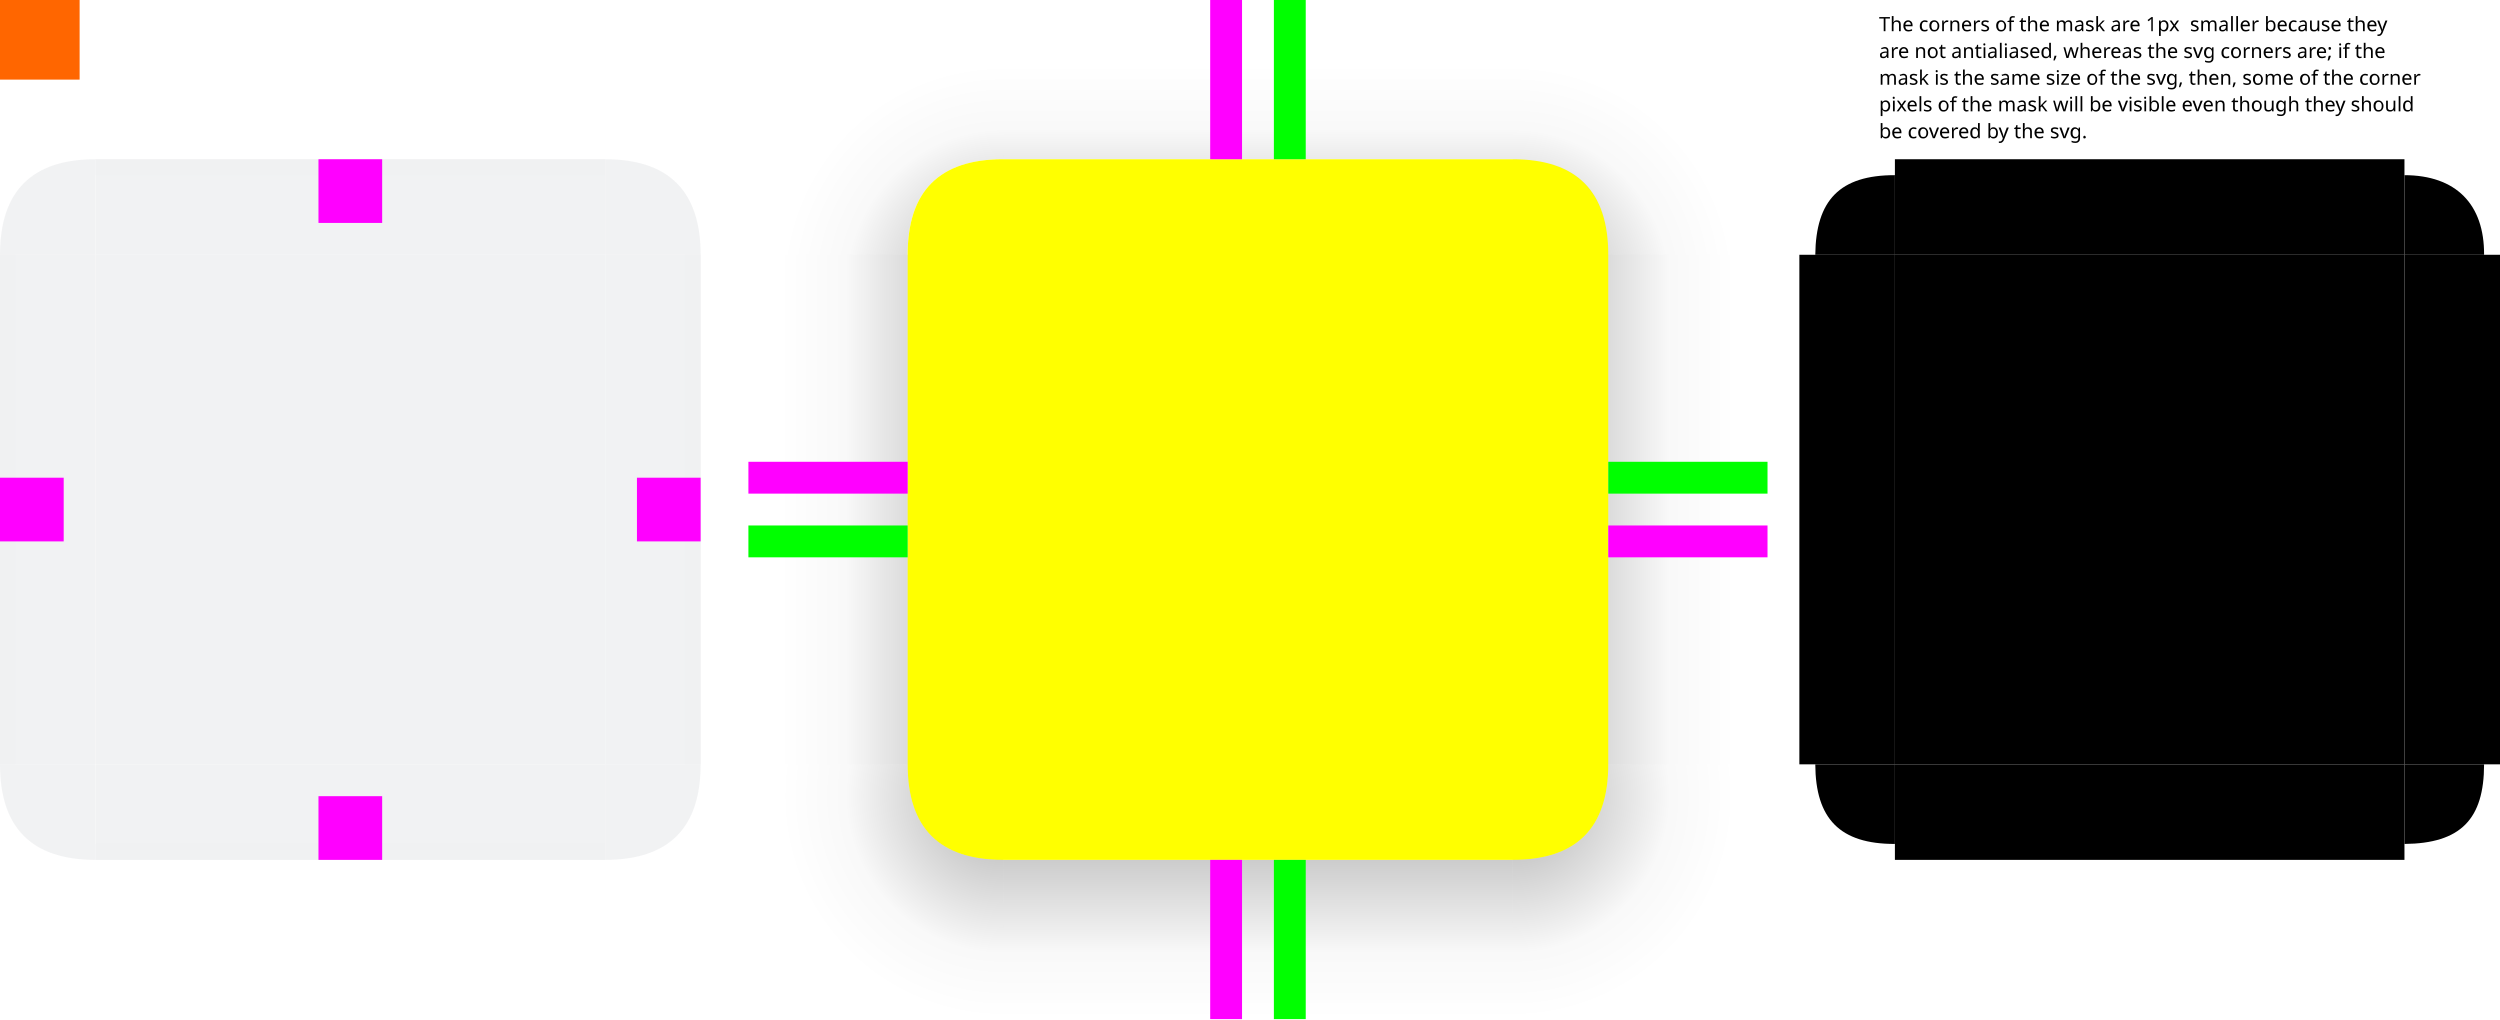
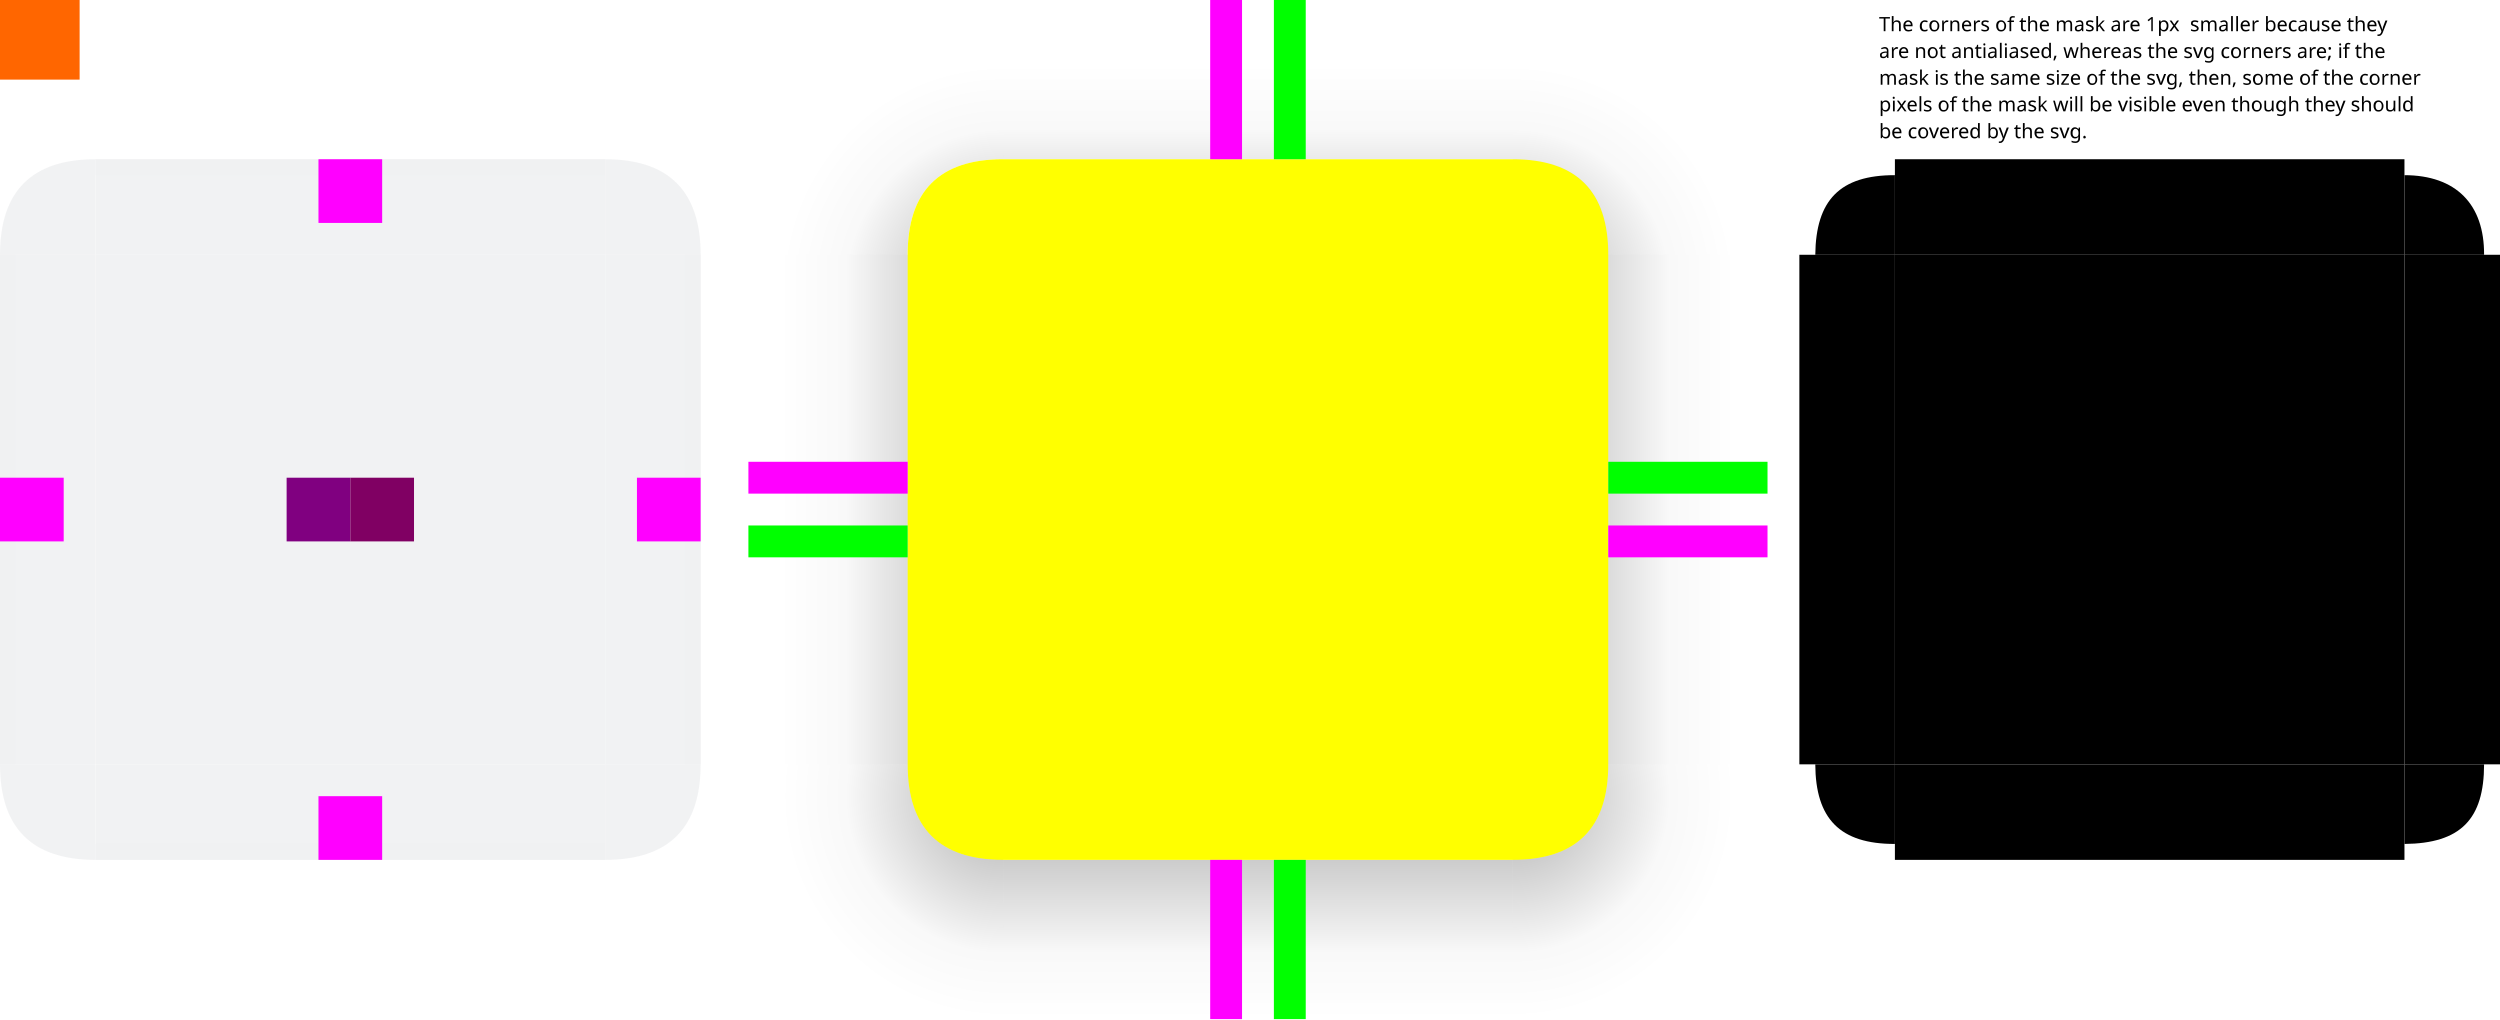
<svg xmlns="http://www.w3.org/2000/svg" xmlns:xlink="http://www.w3.org/1999/xlink" id="svg2" height="64" viewBox="0 0 157 64" width="157" version="1.1">
  <defs id="defs15">
    <style type="text/css" id="current-color-scheme">
            .ColorScheme-Text {
                color:#232629;
                stop-color:#232629;
            }
            .ColorScheme-Background {
                color:#eff0f1;
                stop-color:#eff0f1;
            }
        </style>
    <linearGradient id="shadow-side" gradientUnits="userSpaceOnUse">
      <stop id="stop1762" offset="0" style="stop-color:#000;stop-opacity:.2" />
      <stop id="stop1760" offset=".333" style="stop-color:#000;stop-opacity:.1" />
      <stop id="stop1758" offset=".5" style="stop-color:#000;stop-opacity:.05" />
      <stop id="stop1756" offset=".583" style="stop-color:#000;stop-opacity:.025" />
      <stop id="stop1754" offset="1" style="stop-color:#000;stop-opacity:0" />
    </linearGradient>
    <linearGradient id="shadow-corner" gradientUnits="userSpaceOnUse">
      <stop id="stop11958" offset="0" style="stop-color:#000;stop-opacity:1" />
      <stop id="stop11960" offset=".286" style="stop-color:#000;stop-opacity:.2" />
      <stop id="stop11962" offset=".524" style="stop-color:#000;stop-opacity:.1" />
      <stop id="stop11966" offset=".643" style="stop-color:#000;stop-opacity:.05" />
      <stop id="stop11968" offset=".702" style="stop-color:#000;stop-opacity:.025" />
      <stop id="stop11970" offset="1" style="stop-color:#000;stop-opacity:0" />
    </linearGradient>
    <linearGradient xlink:href="#shadow-side" id="linearGradient1734" gradientUnits="userSpaceOnUse" x1="16" y1="6" x2="16" y2="16" />
    <linearGradient xlink:href="#shadow-side" id="linearGradient1984" gradientUnits="userSpaceOnUse" x1="12" y1="16" x2="2" y2="16" />
    <linearGradient xlink:href="#shadow-side" id="linearGradient4945" gradientUnits="userSpaceOnUse" x1="16" y1="14" x2="16" y2="4" />
    <linearGradient xlink:href="#shadow-side" id="linearGradient8667" gradientUnits="userSpaceOnUse" x1="4" y1="16" x2="14" y2="16" />
    <radialGradient xlink:href="#shadow-corner" id="radialGradient3268" cx="95" cy="50" fx="95" fy="50" r="6.5" gradientUnits="userSpaceOnUse" gradientTransform="matrix(0,2.153846,-2.153846,0,107.6923,-202.6154)" />
    <radialGradient xlink:href="#shadow-corner" id="radialGradient3268-4" cx="95" cy="50" fx="95" fy="50" r="6.5" gradientUnits="userSpaceOnUse" gradientTransform="matrix(0,2.153846,-2.153846,0,107.6923,-202.6154)" />
    <radialGradient xlink:href="#shadow-corner" id="radialGradient3268-6" cx="93.143" cy="50" fx="93.143" fy="50" r="6.5" gradientUnits="userSpaceOnUse" gradientTransform="matrix(0,2.153846,-2.153846,0,107.6923,-202.6154)" />
    <radialGradient xlink:href="#shadow-corner" id="radialGradient3268-6-6" cx="93.143" cy="50" fx="93.143" fy="50" r="6.5" gradientUnits="userSpaceOnUse" gradientTransform="matrix(0,2.153846,-2.153846,0,107.6923,-202.6154)" />
  </defs>
  <rect id="hint-tile-center" height="5" style="fill:#ff6600" width="5" x="0" y="0" />
  <g id="top" transform="translate(6,10)">
    <rect id="rect4152" height="6" style="opacity:0.85;fill:currentColor" class="ColorScheme-Background" width="32" x="0" y="0" />
    <path style="opacity:0.5" d="M 0,0 V 1 H 32 V 0 Z" id="path1337" class="ColorScheme-Background" fill="currentColor" />
  </g>
  <g id="bottom" transform="translate(6,48)">
    <rect id="rect4148" height="6" style="opacity:0.85;fill:currentColor" class="ColorScheme-Background" width="32" x="0" y="0" />
    <path style="opacity:0.5" d="M 0,5 V 6 H 32 V 5 Z" id="path1671" class="ColorScheme-Background" fill="currentColor" />
  </g>
  <g id="left" transform="translate(0,16)">
    <rect id="rect4144" height="32" style="opacity:0.85;fill:currentColor" class="ColorScheme-Background" width="6" x="0" y="0" />
    <path style="opacity:0.5" d="M 0,32 H 1 V 0 H 0 Z" id="path1785" class="ColorScheme-Background" fill="currentColor" />
  </g>
  <g id="right" transform="translate(38,16)">
    <rect id="rect4140" height="32" style="opacity:0.85;fill:currentColor" class="ColorScheme-Background" width="6" x="0" y="0" />
    <path style="opacity:0.5" d="M 5,32 H 6 V 0 H 5 Z" id="path1902" class="ColorScheme-Background" fill="currentColor" />
  </g>
  <g id="center" transform="translate(6,16)">
    <rect id="rect4138" height="32" style="opacity:0.85;fill:currentColor" class="ColorScheme-Background" width="32" x="0" y="0" />
  </g>
  <g id="topleft" transform="translate(0,10)">
    <path d="M 0,6 H 6 V 0 C 2,0 0,2 0,6 Z" style="opacity:0.85;fill:currentColor" class="ColorScheme-Background" id="path3115" />
  </g>
  <g id="topright" transform="translate(38,10)">
    <path d="M 0,0 V 6 H 6 C 6,2 4,0 0,0 Z" style="opacity:0.85;fill:currentColor" class="ColorScheme-Background" id="path3118" />
  </g>
  <g id="bottomleft" transform="translate(0,48)">
    <path d="M 6,6 V 0 H 0 c 0,4 2,6 6,6 z" style="opacity:0.85;fill:currentColor" class="ColorScheme-Background" id="path3124" />
  </g>
  <g id="bottomright" transform="translate(38,48)">
    <path d="M 0,6 V 0 H 6 C 6,4 4,6 0,6 Z" style="opacity:0.85;fill:currentColor" class="ColorScheme-Background" id="path3121" />
  </g>
  <rect id="hint-top-margin" height="4" style="fill:#ff00ff;stroke-width:1" width="4" x="20" y="10" />
  <rect id="hint-bottom-margin" height="4" style="fill:#ff00ff;stroke-width:1" width="4" x="20" y="50" />
  <rect id="hint-right-margin" height="4" style="fill:#ff00ff;stroke-width:1" width="4" x="40" y="30" />
  <rect id="hint-left-margin" height="4" style="fill:#ff00ff;stroke-width:1" width="4" x="0" y="30" />
  <rect id="hint-top-inset" height="9.99999993923e-09" style="fill:#00ff00" width="4" x="20" y="10" />
  <rect id="hint-bottom-inset" height="9.99999993923e-09" style="fill:#00ff00" width="4" x="20" y="54" />
  <rect id="hint-left-inset" height="4" style="fill:#00ff00" width="9.99999993923e-09" x="0" y="30" />
  <rect id="hint-right-inset" height="4" style="fill:#00ff00" width="9.99999993923e-09" x="44" y="30" />
  <rect id="mask-top" height="6" width="32" x="119" y="10" />
  <rect id="mask-center" height="32" width="32" x="119" y="16" />
  <rect id="mask-bottom" height="6" transform="scale(1,-1)" width="32" x="119" y="-54" />
  <rect id="mask-left" height="32" width="6" x="113" y="16" />
  <rect id="mask-right" height="32" width="6" x="151" y="16" />
  <path id="mask-topleft" d="m 114,16 h -1 6 v -6 1 c -3.457,-0.005 -4.963,1.573 -5,5 z" />
  <g id="shadow-center" transform="translate(63,16)">
    <rect id="rect4908" height="32" style="opacity:0.001;fill-opacity:0.001" width="32" x="0" y="0" />
  </g>
  <g id="shadow-topleft" transform="rotate(180,31.5,8)">
    <path d="M 0,6 V 0 H 6 C 6,4 4,6 0,6 Z" style="opacity:0.001;fill:#000000;fill-opacity:0.004" id="path95-4-2" />
    <path id="path2368-7-5" style="fill:url(#radialGradient3268-6-6);fill-opacity:1;fill-rule:evenodd;stroke-width:1" d="M 6,0 C 6,4 4,6 0,6 V 16 H 3 C 10.18,16 16,10.18 16,3 V 0 Z" />
  </g>
  <g id="shadow-top" transform="translate(63)">
    <rect id="st" height="10" width="32" style="fill:url(#linearGradient4945);fill-opacity:1" x="0" y="0" />
    <rect id="rect1546" height="6" style="opacity:0.001;fill:#000000;fill-opacity:0.004;fill-rule:evenodd" width="32" y="10" x="0" />
  </g>
  <g id="shadow-bottom" transform="translate(63,48)">
    <rect id="rect1546-6" height="6" style="opacity:0.001;fill:#000000;fill-opacity:0.004;fill-rule:evenodd" width="32" x="0" y="0" />
    <rect id="sb" height="10" width="32" y="6" style="fill:url(#linearGradient1734);fill-opacity:1" x="0" />
  </g>
  <path style="opacity:1;fill:#ffff00;stroke-width:2;stroke-linecap:round" d="m 63,10 h 32 c 4,0 6,2 6,6 v 32 c 0,4 -2,6 -6,6 H 63 c -4,0 -6,-2 -6,-6 V 16 c 0,-4 2,-6 6,-6 z" id="path838" />
  <g id="shadow-left" transform="translate(47,16)">
    <rect id="sl" height="32" width="10" style="fill:url(#linearGradient1984);fill-opacity:1" x="0" y="0" />
    <rect id="rect1546-3-7" height="32" style="opacity:0.001;fill:#000000;fill-opacity:0.004;fill-rule:evenodd" width="6" x="10" y="0" />
  </g>
  <g id="shadow-right" transform="translate(95,16)">
    <rect id="rect1546-3" height="32" style="opacity:0.001;fill:#000000;fill-opacity:0.004;fill-rule:evenodd" width="6" x="0" y="0" />
    <rect id="sr" height="32" width="10" x="6" style="fill:url(#linearGradient8667);fill-opacity:1" y="0" />
  </g>
  <rect id="shadow-hint-top-margin" height="10" style="fill:#ff00ff" width="2" x="76" y="0" />
  <rect id="shadow-hint-bottom-margin" height="10" style="fill:#ff00ff" width="2" x="76" y="54" />
  <rect id="shadow-hint-right-margin" height="2" style="fill:#ff00ff" width="10" x="101" y="33" />
  <rect id="shadow-hint-left-margin" height="2" style="fill:#ff00ff" width="10" x="47" y="29" />
  <rect id="shadow-hint-top-inset" height="10" style="fill:#00ff00" width="2" x="80" y="0" />
  <rect id="shadow-hint-bottom-inset" height="10" style="fill:#00ff00" width="2" x="80" y="54" />
  <rect id="shadow-hint-right-inset" height="2" style="fill:#00ff00" width="10" x="101" y="29" />
  <rect id="shadow-hint-left-inset" height="2" style="fill:#00ff00" width="10" x="47" y="33" />
  <g id="shadow-bottomright" transform="translate(95,48)">
    <path d="M 0,6 V 0 H 6 C 6,3.999 3.98,6 0,6 Z" style="opacity:0.001;fill:#000000;fill-opacity:0.004" id="path95" />
    <path id="path2368" style="fill:url(#radialGradient3268);fill-opacity:1;fill-rule:evenodd;stroke-width:1" d="M 6,0 C 6,4 4,6 0,6 V 16 H 3 C 10.18,16 16,10.18 16,3 V 0 Z" />
  </g>
  <g id="shadow-bottomright-9" transform="translate(95,48)" />
  <g id="shadow-bottomleft" transform="matrix(-1,0,0,1,63,48)">
    <path d="M 3,6 H 0 V 0 H 6 V 3 C 6,4.657 4.657,6 3,6 Z" style="opacity:0.001;fill:#000000;fill-opacity:0.004" id="path95-1" />
    <path id="path2368-0" style="fill:url(#radialGradient3268-4);fill-opacity:1;fill-rule:evenodd;stroke-width:1" d="M 6,0 C 6,3.999 3.995,6 0,6 V 16 H 3 C 10.18,16 16,10.18 16,3 V 0 Z" />
  </g>
  <g id="shadow-topright" transform="matrix(1,0,0,-1,95,16)">
    <path d="M 3,6 H 0 V 0 H 6 V 3 C 6,4.657 4.657,6 3,6 Z" style="opacity:0.001;fill:#000000;fill-opacity:0.004" id="path95-4" />
    <path id="path2368-7" style="fill:url(#radialGradient3268-6);fill-opacity:1;fill-rule:evenodd;stroke-width:1" d="M 6,0 C 6,3.988 3.974,6 0,6 V 16 H 3 C 10.18,16 16,10.18 16,3 V 0 Z" />
  </g>
  <rect style="color:#eff0f1;fill:currentColor;fill-opacity:1;stroke:none;stop-color:#eff0f1" id="thick-center" width="32" height="32" x="19" y="75" class="ColorScheme-Background" />
  <rect transform="rotate(90)" style="fill:#800080;fill-opacity:1;stroke:none;stroke-width:1.155" id="thick-hint-right-margin" width="4" height="8" x="95" y="-56" />
  <rect transform="rotate(90)" y="-20" x="95" height="8" width="4" id="thick-hint-left-margin" style="fill:#800080;fill-opacity:1;stroke:none;stroke-width:1.155" />
  <rect y="69" x="38" height="8" width="4" id="thick-hint-top-margin" style="fill:#800080;fill-opacity:1;stroke:none;stroke-width:1.155" />
  <rect style="fill:#800080;fill-opacity:1;stroke:none;stroke-width:1.155" id="thick-hint-bottom-margin" width="4" height="8" x="39" y="105" />
  <path id="mask-topright" d="m 156,16 h 1 -6 v -6 1 c 3.233,0.006 5.021,1.824 5,5 z" />
  <path id="mask-bottomright" d="m 156,48 h 1 -6 v 6 -1 c 3.531,-0.032 5,-1.554 5,-5 z" />
  <path id="mask-bottomleft" d="m 114,48 h -1 6 v 6 -1 c -3.457,0.005 -4.984,-1.58 -5,-5 z" />
  <text xml:space="preserve" style="font-stretch:condensed;font-size:1.252px;font-family:Impact;-inkscape-font-specification:'Impact Condensed';text-align:start;text-anchor:start;fill:#ff0000;stroke:#000000;stroke-width:5.729;stroke-linecap:round" x="118" y="1.958" id="text1204">
    <tspan id="tspan1202" x="118" y="1.958" style="font-style:normal;font-variant:normal;font-weight:normal;font-stretch:normal;font-size:1.252px;font-family:'Noto Sans';-inkscape-font-specification:'Noto Sans';text-align:start;text-anchor:start;fill:#000000;stroke:none;stroke-width:5.729">The corners of the mask are 1px  smaller because they</tspan>
    <tspan x="118" y="3.637" style="font-style:normal;font-variant:normal;font-weight:normal;font-stretch:normal;font-size:1.252px;font-family:'Noto Sans';-inkscape-font-specification:'Noto Sans';text-align:start;text-anchor:start;fill:#000000;stroke:none;stroke-width:5.729" id="tspan1358">are not antialiased, whereas the svg corners are; if the</tspan>
    <tspan x="118" y="5.317" style="font-style:normal;font-variant:normal;font-weight:normal;font-stretch:normal;font-size:1.252px;font-family:'Noto Sans';-inkscape-font-specification:'Noto Sans';text-align:start;text-anchor:start;fill:#000000;stroke:none;stroke-width:5.729" id="tspan1360">mask is the same size of the svg, then, some of the corner</tspan>
    <tspan x="118" y="6.996" style="font-style:normal;font-variant:normal;font-weight:normal;font-stretch:normal;font-size:1.252px;font-family:'Noto Sans';-inkscape-font-specification:'Noto Sans';text-align:start;text-anchor:start;fill:#000000;stroke:none;stroke-width:5.729" id="tspan1362">pixels of the mask will be visible even though they should</tspan>
    <tspan x="118" y="8.676" style="font-style:normal;font-variant:normal;font-weight:normal;font-stretch:normal;font-size:1.252px;font-family:'Noto Sans';-inkscape-font-specification:'Noto Sans';text-align:start;text-anchor:start;fill:#000000;stroke:none;stroke-width:5.729" id="tspan1364">be covered by the svg.</tspan>
  </text>
+   <rect id="hint-side-margin" height="4" style="fill:#800080;stroke:none;stroke-width:1" width="4" x="18" y="30" />
+   <rect id="hint-grid-spacing" height="4" style="fill:#800063;fill-opacity:1;stroke:none;stroke-width:1" width="4" x="22" y="30" />
</svg>
